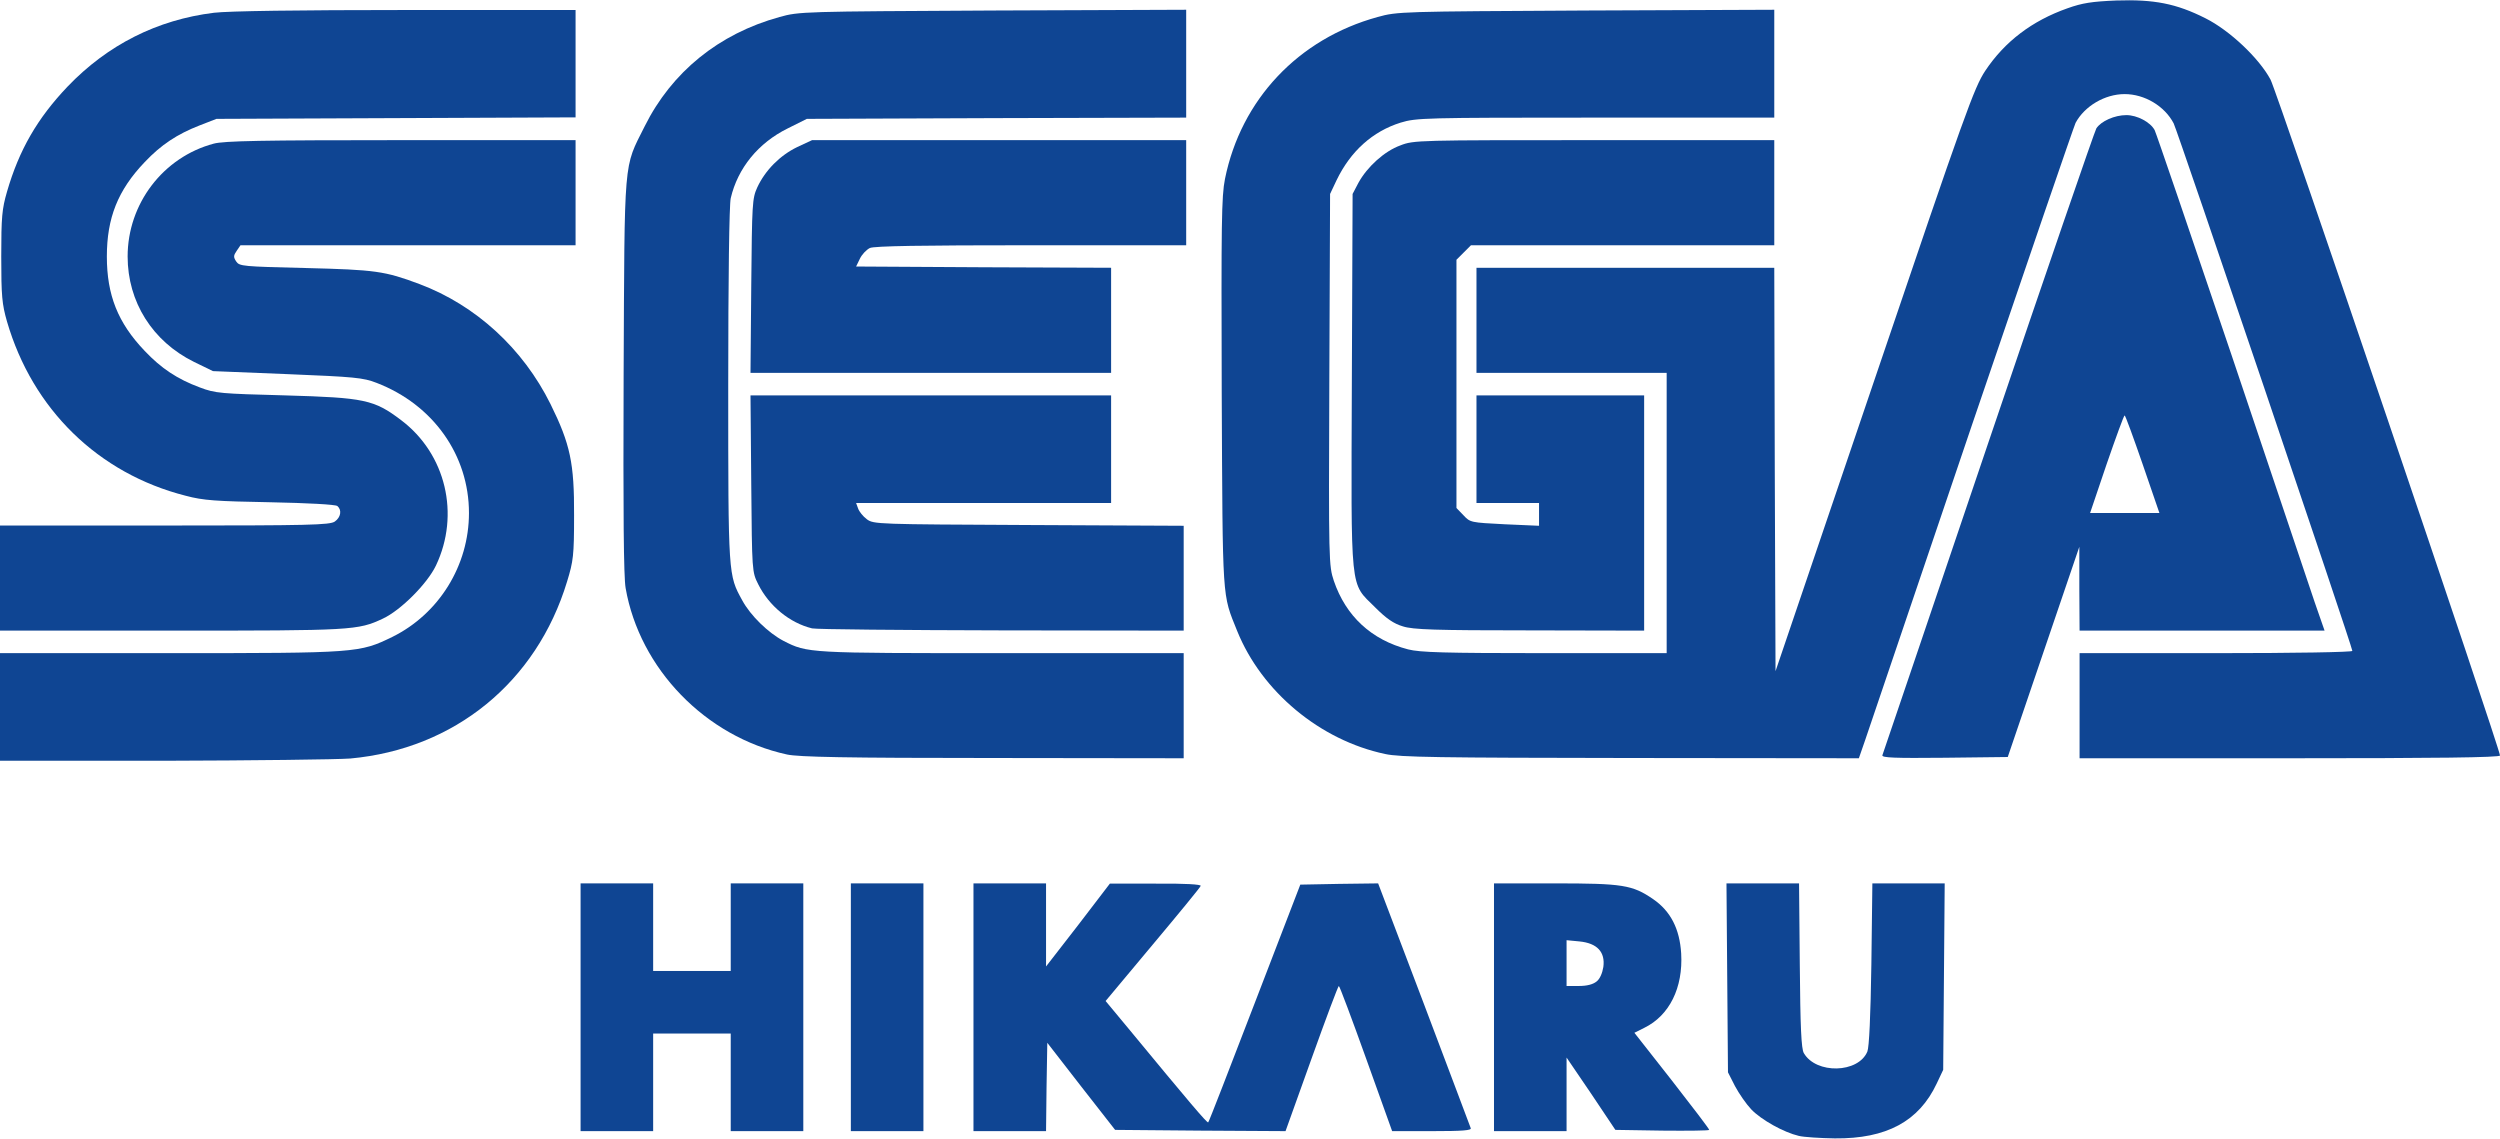
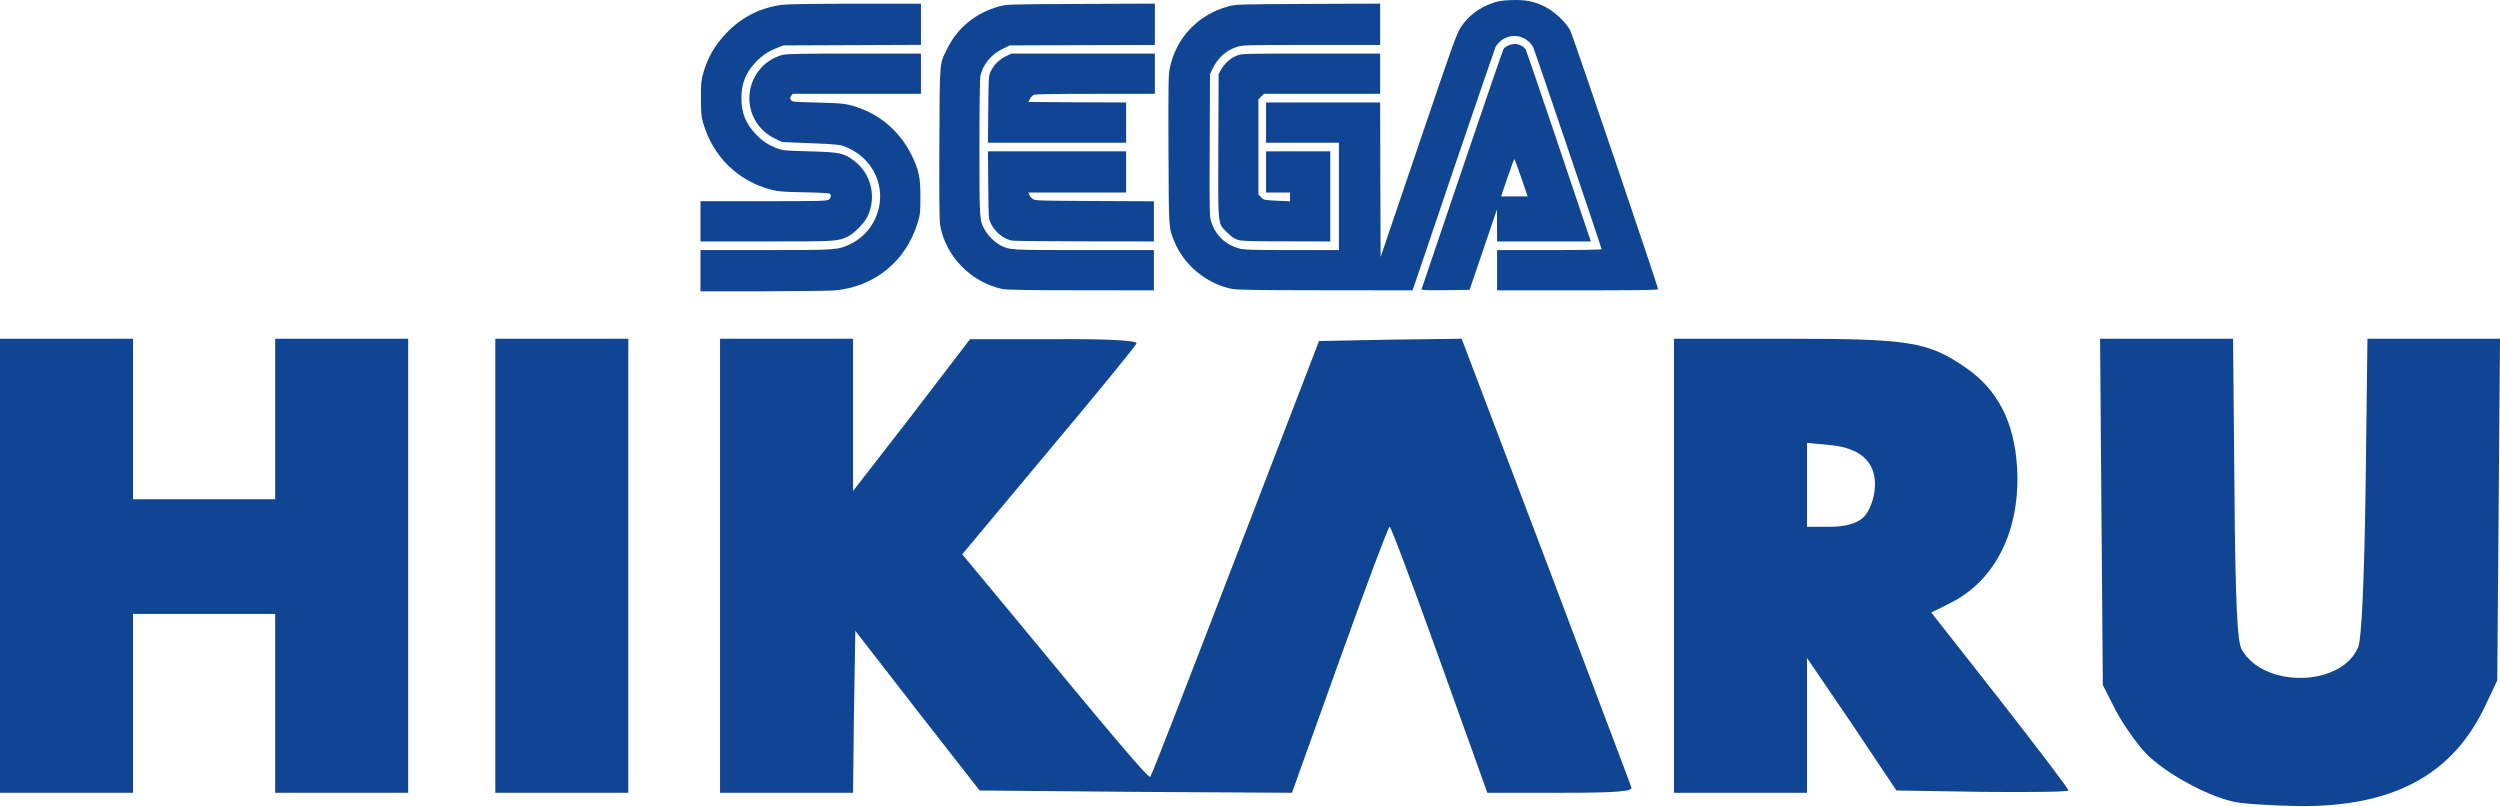
- <svg xmlns="http://www.w3.org/2000/svg" version="1.0" width="999px" height="455px" viewBox="0 0 9990 4550" preserveAspectRatio="xMidYMid meet">
-   <g id="layer101" fill="#0f4593" stroke="none">
-     <path d="M7188 4539 c-60 -14 -150 -64 -190 -106 -20 -21 -49 -63 -65 -93 l-28 -55 -3 -377 -3 -378 145 0 145 0 3 328 c2 247 6 333 16 350 49 85 218 81 254 -6 7 -17 13 -141 16 -349 l4 -323 145 0 144 0 -3 373 -3 372 -26 55 c-71 151 -201 221 -407 219 -59 -1 -124 -5 -144 -10z" />
-     <path d="M2320 4025 l0 -495 145 0 145 0 0 175 0 175 155 0 155 0 0 -175 0 -175 145 0 145 0 0 495 0 495 -145 0 -145 0 0 -195 0 -195 -155 0 -155 0 0 195 0 195 -145 0 -145 0 0 -495z" />
-     <path d="M3400 4025 l0 -495 145 0 145 0 0 495 0 495 -145 0 -145 0 0 -495z" />
-     <path d="M3890 4025 l0 -495 145 0 145 0 0 166 0 166 128 -165 127 -166 183 0 c118 -1 182 3 180 9 -1 5 -88 111 -192 235 l-188 225 93 112 c241 292 313 377 317 373 3 -2 86 -217 186 -477 l182 -473 155 -3 156 -2 183 482 c100 266 185 489 187 496 4 9 -31 12 -154 12 l-160 0 -104 -290 c-57 -159 -106 -290 -109 -290 -3 0 -52 131 -109 290 l-104 290 -341 -2 -340 -3 -136 -174 -135 -174 -3 177 -2 176 -145 0 -145 0 0 -495z" />
-     <path d="M5970 4025 l0 -495 243 0 c271 0 310 6 393 63 70 48 106 119 112 217 8 137 -47 248 -147 297 l-40 20 150 191 c82 105 149 193 149 197 0 3 -84 4 -187 3 l-188 -3 -97 -145 -98 -144 0 147 0 147 -145 0 -145 0 0 -495z m410 -103 c13 -10 23 -33 27 -58 8 -60 -25 -95 -95 -102 l-52 -5 0 92 0 91 49 0 c32 0 56 -6 71 -18z" />
-     <path d="M0 2825 l0 -215 678 0 c752 0 758 -1 890 -65 186 -92 306 -285 306 -495 0 -231 -143 -433 -369 -520 -54 -21 -88 -24 -357 -35 l-297 -12 -76 -37 c-166 -82 -265 -240 -265 -421 0 -211 142 -397 344 -451 41 -11 190 -14 749 -14 l697 0 0 210 0 210 -669 0 -670 0 -15 22 c-13 19 -14 25 -2 43 13 19 26 20 277 26 279 7 316 12 455 64 226 85 414 258 524 480 79 160 95 236 94 445 0 161 -3 182 -28 264 -122 402 -450 669 -866 707 -52 4 -389 8 -747 9 l-653 0 0 -215z" />
-     <path d="M3145 3015 c-326 -71 -589 -343 -645 -665 -8 -45 -10 -302 -8 -850 4 -884 -1 -825 84 -995 108 -217 296 -370 539 -437 79 -22 91 -22 853 -26 l772 -3 0 215 0 216 -758 2 -758 3 -76 38 c-118 58 -200 159 -228 279 -6 26 -10 319 -10 748 0 764 0 757 56 859 33 61 104 130 165 162 96 49 97 49 872 49 l727 0 0 210 0 210 -762 -1 c-589 0 -777 -4 -823 -14z" />
-     <path d="M5535 3013 c-260 -55 -493 -249 -591 -491 -61 -152 -58 -106 -62 -952 -2 -682 -1 -785 13 -855 64 -317 293 -560 610 -647 79 -22 92 -22 833 -26 l752 -3 0 216 0 215 -714 0 c-687 0 -716 1 -779 20 -112 35 -200 114 -256 230 l-26 55 -3 742 c-3 731 -2 743 18 804 48 141 150 236 297 274 47 12 144 15 545 15 l488 0 0 -560 0 -560 -380 0 -380 0 0 -210 0 -210 595 0 595 0 2 806 3 806 395 -1163 c365 -1077 399 -1169 443 -1236 78 -117 187 -200 329 -250 59 -21 97 -27 195 -31 150 -5 239 12 356 71 96 48 214 159 260 245 25 46 917 2675 917 2701 0 8 -257 11 -840 11 l-840 0 0 -210 0 -210 545 0 c317 0 545 -4 545 -9 0 -16 -699 -2079 -714 -2108 -36 -69 -116 -117 -196 -117 -79 0 -160 48 -196 115 -7 15 -194 560 -415 1210 -221 651 -412 1217 -426 1257 l-25 72 -911 -1 c-770 -1 -923 -3 -982 -16z" />
-     <path d="M7522 3018 c3 -7 193 -569 423 -1248 230 -679 425 -1245 432 -1257 19 -29 73 -53 120 -53 43 0 96 28 113 60 6 12 144 416 307 898 162 482 312 928 333 990 l39 112 -490 0 -489 0 -1 -167 0 -168 -143 420 -143 420 -253 3 c-200 2 -251 0 -248 -10z m1040 -1163 c-37 -107 -69 -195 -72 -195 -3 0 -35 88 -72 195 l-66 195 138 0 139 0 -67 -195z" />
-     <path d="M0 2310 l0 -210 658 0 c579 0 660 -2 680 -16 24 -17 29 -46 10 -62 -8 -6 -116 -12 -268 -15 -217 -4 -267 -7 -338 -26 -350 -89 -612 -346 -714 -696 -20 -70 -23 -102 -23 -260 0 -158 3 -190 23 -259 48 -166 121 -293 242 -420 160 -167 358 -267 585 -295 57 -7 337 -11 768 -11 l677 0 0 215 0 214 -717 3 -718 3 -67 26 c-90 35 -155 78 -220 147 -107 112 -151 223 -151 377 0 154 44 265 151 377 66 70 131 113 220 146 63 24 83 25 342 32 317 9 355 17 463 99 179 135 236 377 139 581 -35 73 -141 179 -212 212 -100 47 -121 48 -845 48 l-685 0 0 -210z" />
-     <path d="M3245 2511 c-90 -22 -172 -90 -215 -176 -25 -50 -25 -50 -28 -402 l-3 -353 720 0 721 0 0 215 0 215 -510 0 -509 0 8 22 c4 12 20 32 35 43 27 20 42 20 647 23 l619 3 0 209 0 210 -727 -1 c-401 -1 -741 -4 -758 -8z" />
-     <path d="M5606 2503 c-37 -11 -66 -31 -111 -76 -102 -102 -96 -44 -93 -908 l3 -744 23 -44 c35 -64 104 -127 168 -150 53 -21 72 -21 774 -21 l720 0 0 210 0 210 -606 0 -606 0 -29 29 -29 29 0 496 0 496 28 29 c27 29 29 29 165 36 l137 6 0 -45 0 -46 -125 0 -125 0 0 -215 0 -215 335 0 335 0 0 470 0 470 -457 -1 c-379 0 -467 -3 -507 -16z" />
-     <path d="M3002 1143 c3 -331 4 -350 24 -394 32 -69 91 -128 159 -161 l60 -28 748 0 747 0 0 210 0 210 -620 0 c-440 0 -626 3 -644 11 -14 7 -32 26 -40 43 l-15 31 510 3 509 2 0 210 0 210 -721 0 -720 0 3 -347z" />
+ <svg xmlns="http://www.w3.org/2000/svg" version="1.0" width="1303.976" height="420.457" viewBox="0 0 13039.76 4204.57" preserveAspectRatio="xMidYMid meet" id="svg29">
+   <defs id="defs33" />
+   <g id="layer101" fill="#0f4593" stroke="none" transform="translate(1135.601,-55.82639)">
+     <path d="m 10509.52,4236.375 c -143.532,-33.49 -358.828,-153.099 -454.515,-253.571 -47.842,-50.236 -117.216,-150.707 -155.491,-222.473 l -66.981,-131.57 -7.176,-901.851 -7.177,-904.243 h 346.866 346.865 l 7.177,784.634 c 4.784,590.868 14.353,796.595 38.274,837.262 117.217,203.335 521.496,193.766 607.614,-14.353 16.745,-40.667 31.098,-337.297 38.276,-834.87 l 9.567,-772.673 h 346.867 344.472 l -7.176,892.282 -7.177,889.89 -62.196,131.57 c -169.844,361.219 -480.828,528.671 -973.616,523.887 -141.138,-2.392 -296.631,-11.961 -344.473,-23.922 z" id="path2" style="stroke-width:2.392" />
+     <path d="M -1135.601,3006.796 V 1822.668 h 346.866 346.866 V 2241.299 2659.93 H -71.082 299.705 v -418.631 -418.631 h 346.866 346.866 V 3006.796 4190.924 H 646.571 299.705 V 3724.449 3257.974 H -71.082 -441.87 v 466.475 466.475 h -346.866 -346.866 z" id="path4" style="stroke-width:2.392" />
+     <path d="M 1447.95,3006.796 V 1822.668 h 346.866 346.866 v 1184.128 1184.128 h -346.866 -346.866 z" id="path6" style="stroke-width:2.392" />
+     <path d="M 2620.117,3006.796 V 1822.668 h 346.865 346.867 v 397.101 397.101 l 306.198,-394.709 303.808,-397.101 h 437.768 c 282.277,-2.392 435.376,7.176 430.591,21.53 -2.391,11.961 -210.511,265.532 -459.298,562.162 l -449.729,538.24 222.472,267.924 c 576.515,698.516 748.752,901.851 758.321,892.282 7.176,-4.784 205.728,-519.102 444.946,-1141.069 l 435.376,-1131.5 370.787,-7.177 373.18,-4.784 437.768,1153.03 c 239.217,636.319 442.552,1169.775 447.337,1186.52 9.57,21.53 -74.157,28.706 -368.395,28.706 H 6622.231 L 6373.444,3497.192 c -136.354,-380.356 -253.571,-693.731 -260.748,-693.731 -7.176,0 -124.393,313.375 -260.746,693.731 l -248.787,693.731 -815.733,-4.784 -813.341,-7.177 -325.336,-416.239 -322.943,-416.239 -7.177,423.416 -4.784,421.023 h -346.867 -346.865 z" id="path8" style="stroke-width:2.392" />
+     <path d="M 7595.847,3006.796 V 1822.668 h 581.299 c 648.28,0 741.575,14.353 940.125,150.707 167.454,114.825 253.572,284.669 267.925,519.103 19.137,327.728 -112.432,593.26 -351.65,710.477 l -95.688,47.844 358.828,456.906 c 196.158,251.179 356.434,461.69 356.434,471.259 0,7.177 -200.943,9.569 -447.337,7.177 l -449.731,-7.177 -232.041,-346.866 -234.433,-344.474 v 351.65 351.65 h -346.865 -346.865 z m 980.792,-246.394 c 31.099,-23.922 55.02,-78.942 64.59,-138.746 19.137,-143.531 -59.805,-227.257 -227.257,-244.002 l -124.393,-11.961 v 220.08 217.688 h 117.216 c 76.551,0 133.963,-14.353 169.845,-43.059 z" id="path10" style="stroke-width:2.392" />
+     <path d="m 2518.073,1467.739 v -107.5 h 339 c 376,0 379,-0.5 445,-32.5 93,-46 153,-142.5 153,-247.5 0,-115.5 -71.5,-216.5 -184.5,-260 -27,-10.5 -44,-12 -178.5,-17.5 l -148.5,-6 -38,-18.5 c -83,-41 -132.5,-120 -132.5,-210.5 0,-105.5 71,-198.5 172,-225.5 20.5,-5.5 95,-7 374.5,-7 h 348.5 v 105 105 h -334.5 -335 l -7.5,11 c -6.5,9.5 -7,12.5 -1,21.5 6.5,9.5 13,10 138.5,13 139.5,3.5 158,6 227.5,32 113,42.5 207,129 262,240 39.5,80 47.5,118 47,222.5 0,80.5 -1.5,91 -14,132 -61,201 -225,334.5 -433,353.5 -26,2 -194.5,4 -373.5,4.5 h -326.5 z" id="path12" style="stroke-width:0.5" />
+     <path d="m 4090.573,1562.739 c -163,-35.5 -294.5,-171.5 -322.5,-332.5 -4,-22.5 -5,-151 -4,-425 2,-442 -0.5,-412.5 42,-497.5 54,-108.5 148,-185 269.5,-218.5 39.5,-11 45.5,-11 426.5,-13 l 386,-1.5 v 107.5 108 l -379,1 -379,1.5 -38,19 c -59,29 -100,79.5 -114,139.5 -3,13 -5,159.5 -5,374 0,382 0,378.5 28,429.5 16.5,30.5 52,65 82.5,81 48,24.5 48.5,24.5 436,24.5 h 363.5 v 105 105 l -381,-0.5 c -294.5,0 -388.5,-2 -411.5,-7 z" id="path14" style="stroke-width:0.5" />
+     <path d="m 5285.573,1561.739 c -130,-27.5 -246.5,-124.5 -295.5,-245.5 -30.5,-76 -29,-53 -31,-476 -1,-341 -0.5,-392.5 6.5,-427.5 32,-158.5 146.5,-280 305,-323.5 39.5,-11 46,-11 416.5,-13 l 376,-1.5 v 108 107.5 h -357 c -343.5,0 -358,0.5 -389.5,10 -56,17.5 -100,57 -128,115 l -13,27.5 -1.5,371 c -1.5,365.5 -1,371.5 9,402 24,70.5 75,118 148.5,137 23.5,6 72,7.5 272.5,7.5 h 244 v -280 -280 h -190 -190 v -105 -105 h 297.5 297.5 l 1,403 1.5,403 197.5,-581.5 c 182.5,-538.5 199.5,-584.5 221.5,-618 39,-58.5 93.5,-100 164.5,-125 29.5,-10.5 48.5,-13.5 97.5,-15.5 75,-2.5 119.5,6 178,35.5 48,24 107,79.5 130,122.5 12.5,23 458.5,1337.5 458.5,1350.5 0,4 -128.5,5.5 -420,5.5 h -420 v -105 -105 h 272.5 c 158.5,0 272.5,-2 272.5,-4.5 0,-8 -349.5,-1039.5 -357,-1054 -18,-34.5 -58,-58.5 -98,-58.5 -39.5,0 -80,24 -98,57.5 -3.5,7.5 -97,280 -207.5,605 -110.5,325.5 -206,608.5 -213,628.5 l -12.5,36 -455.5,-0.5 c -385,-0.5 -461.5,-1.5 -491,-8 z" id="path16" style="stroke-width:0.5" />
+     <path d="m 6279.073,1564.239 c 1.5,-3.5 96.5,-284.5 211.5,-624 115,-339.5 212.5,-622.5 216,-628.5 9.5,-14.5 36.5,-26.5 60,-26.5 21.5,0 48,14 56.5,30 3,6 72,208 153.5,449 81,241 156,464 166.5,495 l 19.5,56 h -245 -244.5 l -0.5,-83.5 v -84 l -71.5,210 -71.5,210 -126.5,1.5 c -100,1 -125.5,0 -124,-5 z m 520,-581.5 c -18.5,-53.5 -34.5,-97.5 -36,-97.5 -1.5,0 -17.5,44 -36,97.5 l -33,97.5 h 69 69.5 z" id="path18" style="stroke-width:0.5" />
+     <path d="m 2518.073,1210.239 v -105 h 329 c 289.5,0 330,-1 340,-8 12,-8.5 14.5,-23 5,-31 -4,-3 -58,-6 -134,-7.5 -108.5,-2 -133.5,-3.5 -169,-13 -175,-44.5 -306,-173 -357,-348 -10,-35 -11.5,-51 -11.5,-130 0,-79 1.5,-95 11.5,-129.5 24,-83 60.5,-146.5 121,-210 80,-83.5 179,-133.5 292.5,-147.5 28.5,-3.5 168.5,-5.5 384,-5.5 h 338.5 v 107.5 107 l -358.5,1.5 -359,1.5 -33.5,13 c -45,17.5 -77.5,39 -110,73.5 -53.5,56 -75.5,111.5 -75.5,188.5 0,77 22,132.5 75.5,188.5 33,35 65.5,56.5 110,73 31.5,12 41.5,12.5 171,16 158.5,4.5 177.5,8.5 231.5,49.5 89.5,67.5 118,188.5 69.5,290.5 -17.5,36.5 -70.5,89.5 -106,106 -50,23.5 -60.5,24 -422.5,24 h -342.5 z" id="path20" style="stroke-width:0.5" />
+     <path d="m 4140.573,1310.739 c -45,-11 -86,-45 -107.5,-88 -12.5,-25 -12.5,-25 -14,-201 l -1.5,-176.5 h 360 360.5 v 107.5 107.5 h -255 -254.5 l 4,11 c 2,6 10,16 17.5,21.5 13.5,10 21,10 323.5,11.5 l 309.5,1.5 v 104.5 105 l -363.5,-0.5 c -200.5,-0.5 -370.5,-2 -379,-4 z" id="path22" style="stroke-width:0.5" />
+     <path d="m 5321.073,1306.739 c -18.5,-5.5 -33,-15.5 -55.5,-38 -51,-51 -48,-22 -46.5,-454 l 1.5,-372 11.5,-22 c 17.5,-32 52,-63.5 84,-75 26.5,-10.5 36,-10.5 387,-10.5 h 360 v 105 105 h -303 -303 l -14.5,14.5 -14.5,14.5 v 248 248 l 14,14.5 c 13.5,14.5 14.5,14.5 82.5,18 l 68.5,3 v -22.5 -23 h -62.5 -62.5 v -107.5 -107.5 h 167.5 167.5 v 235 235 l -228.5,-0.5 c -189.5,0 -233.5,-1.5 -253.5,-8 z" id="path24" style="stroke-width:0.5" />
+     <path d="m 4019.073,626.739 c 1.5,-165.5 2,-175 12,-197 16,-34.5 45.5,-64 79.5,-80.5 l 30,-14 h 374 373.5 v 105 105 h -310 c -220,0 -313,1.5 -322,5.5 -7,3.5 -16,13 -20,21.5 l -7.5,15.5 255,1.5 254.5,1 v 105 105 h -360.5 -360 z" id="path26" style="stroke-width:0.5" />
  </g>
</svg>
